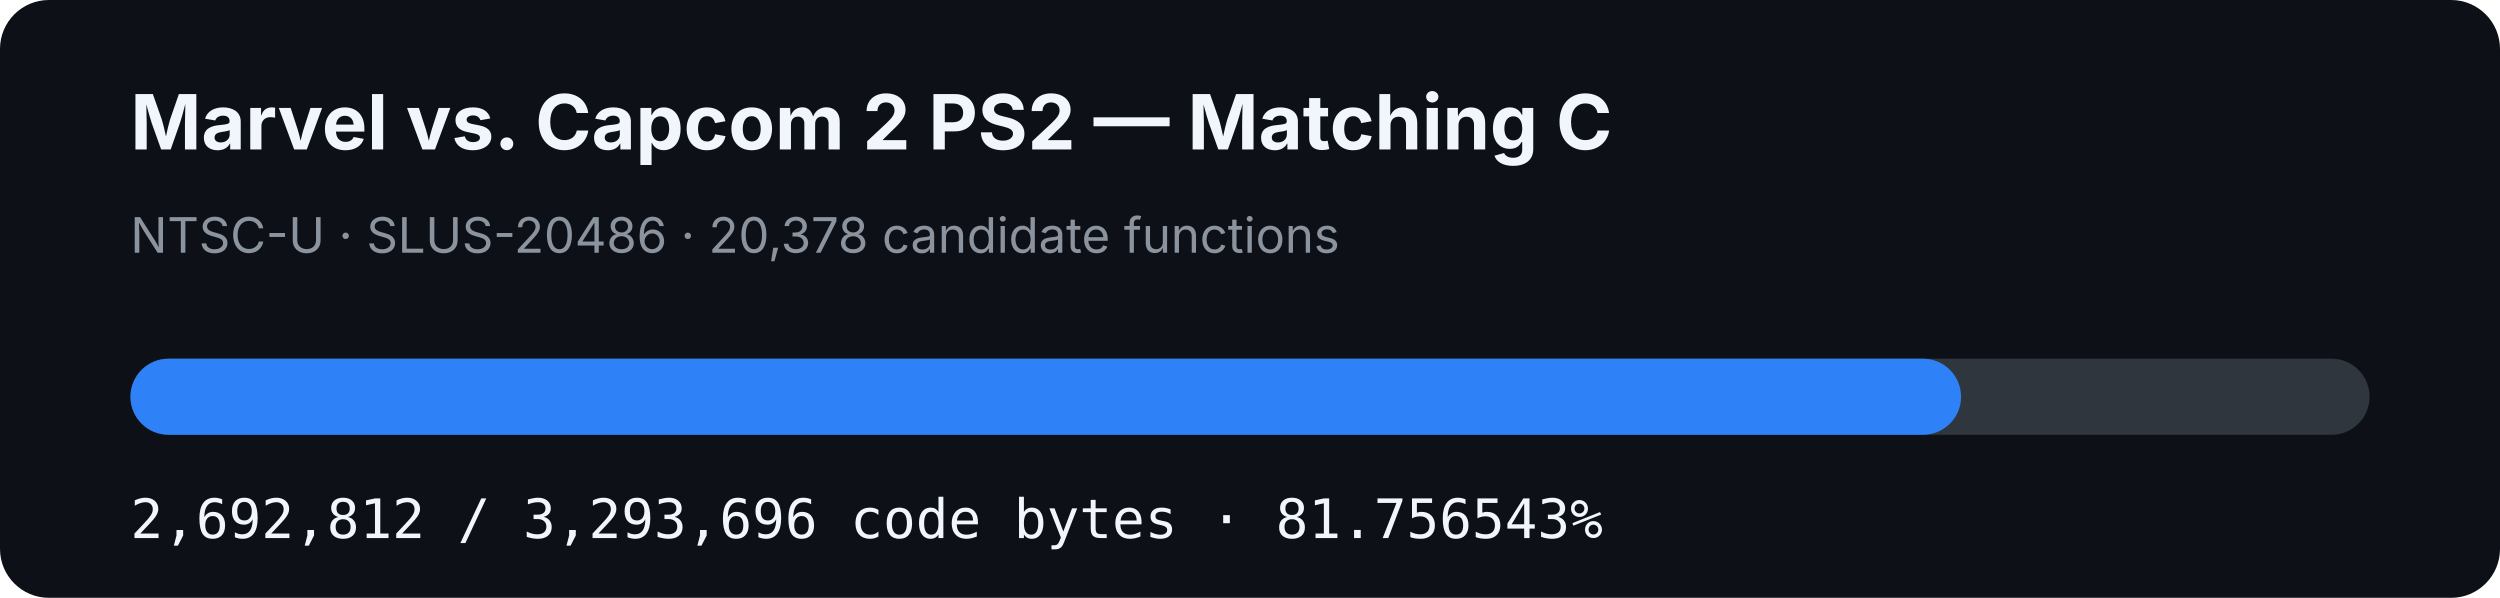
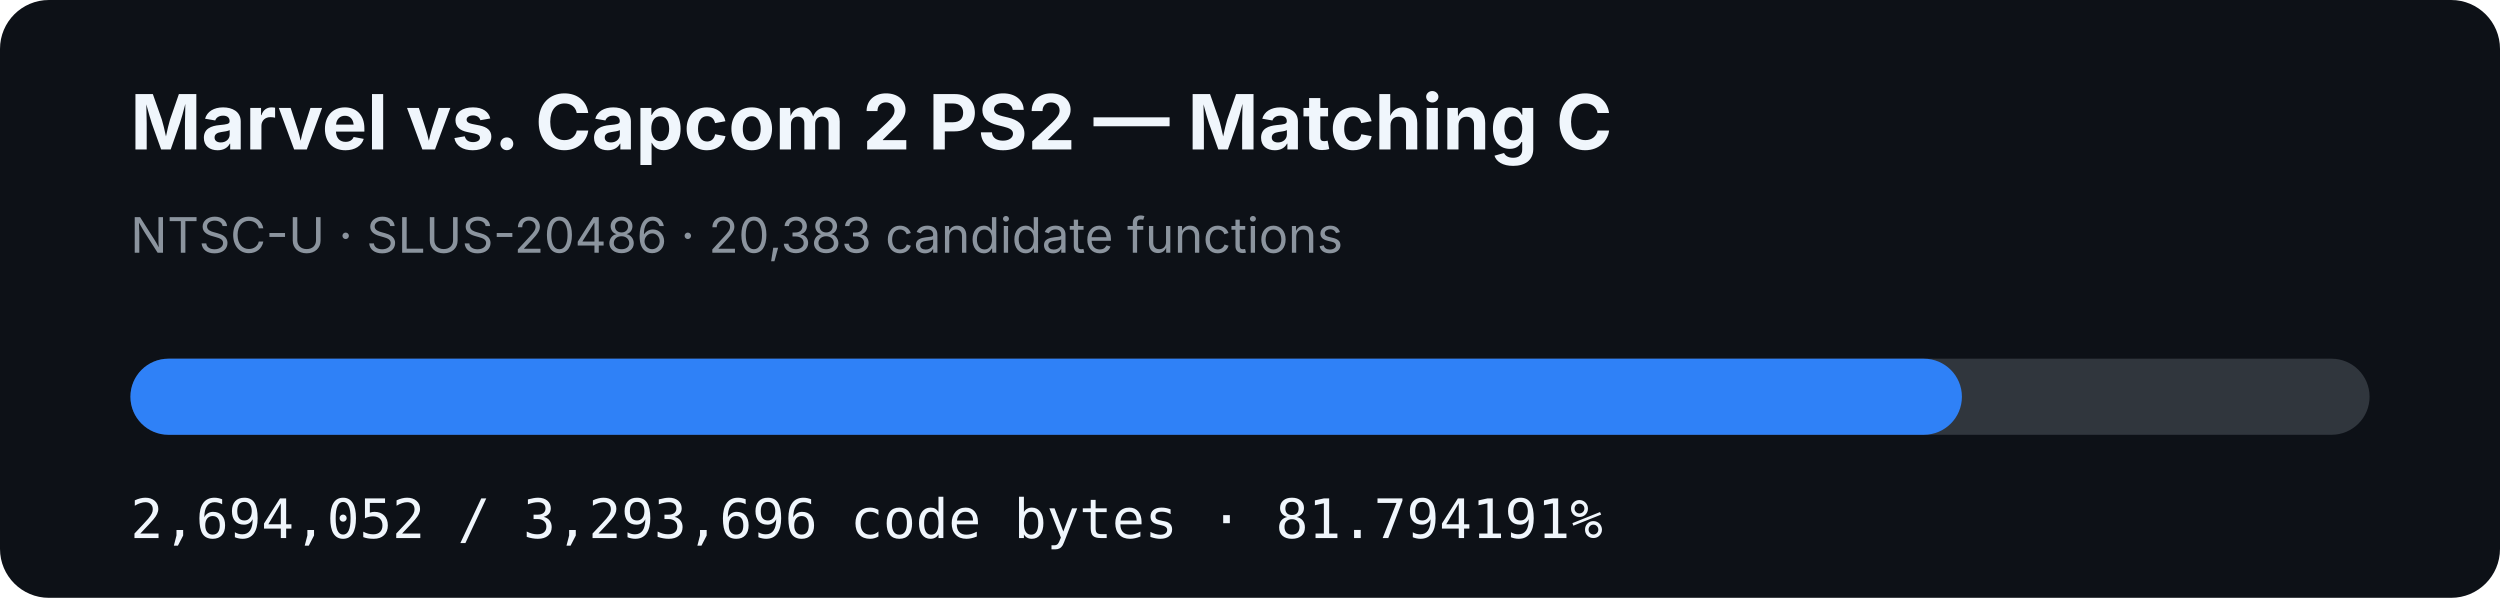
- <svg xmlns="http://www.w3.org/2000/svg" width="920" height="220" viewBox="0 0 920 220" role="img" aria-label="MVC2 PS2 matching C progress: 81.756543%">
+ <svg xmlns="http://www.w3.org/2000/svg" width="920" height="220" viewBox="0 0 920 220" role="img" aria-label="MVC2 PS2 matching C progress: 81.794191%">
  <rect width="920" height="220" rx="18" fill="#0d1117" />
  <text x="48" y="55" fill="#f0f6fc" font-family="-apple-system,BlinkMacSystemFont,Segoe UI,sans-serif" font-size="28" font-weight="700">Marvel vs. Capcom 2 PS2 — Matching C</text>
-   <text x="48" y="93" fill="#8b949e" font-family="-apple-system,BlinkMacSystemFont,Segoe UI,sans-serif" font-size="18">NTSC-U · SLUS-20486 · 20,378 candidate functions</text>
+   <text x="48" y="93" fill="#8b949e" font-family="-apple-system,BlinkMacSystemFont,Segoe UI,sans-serif" font-size="18">NTSC-U · SLUS-20486 · 20,383 candidate functions</text>
  <rect x="48" y="132" width="824" height="28" rx="14" fill="#30363d" />
-   <rect x="48" y="132" width="673.674" height="28" rx="14" fill="#2f81f7" />
-   <text x="48" y="198" fill="#f0f6fc" font-family="ui-monospace,SFMono-Regular,Menlo,monospace" font-size="20">2,692,812 / 3,293,696 code bytes · 81.756543%</text>
+   <rect x="48" y="132" width="673.984" height="28" rx="14" fill="#2f81f7" />
+   <text x="48" y="198" fill="#f0f6fc" font-family="ui-monospace,SFMono-Regular,Menlo,monospace" font-size="20">2,694,052 / 3,293,696 code bytes · 81.794191%</text>
</svg>
